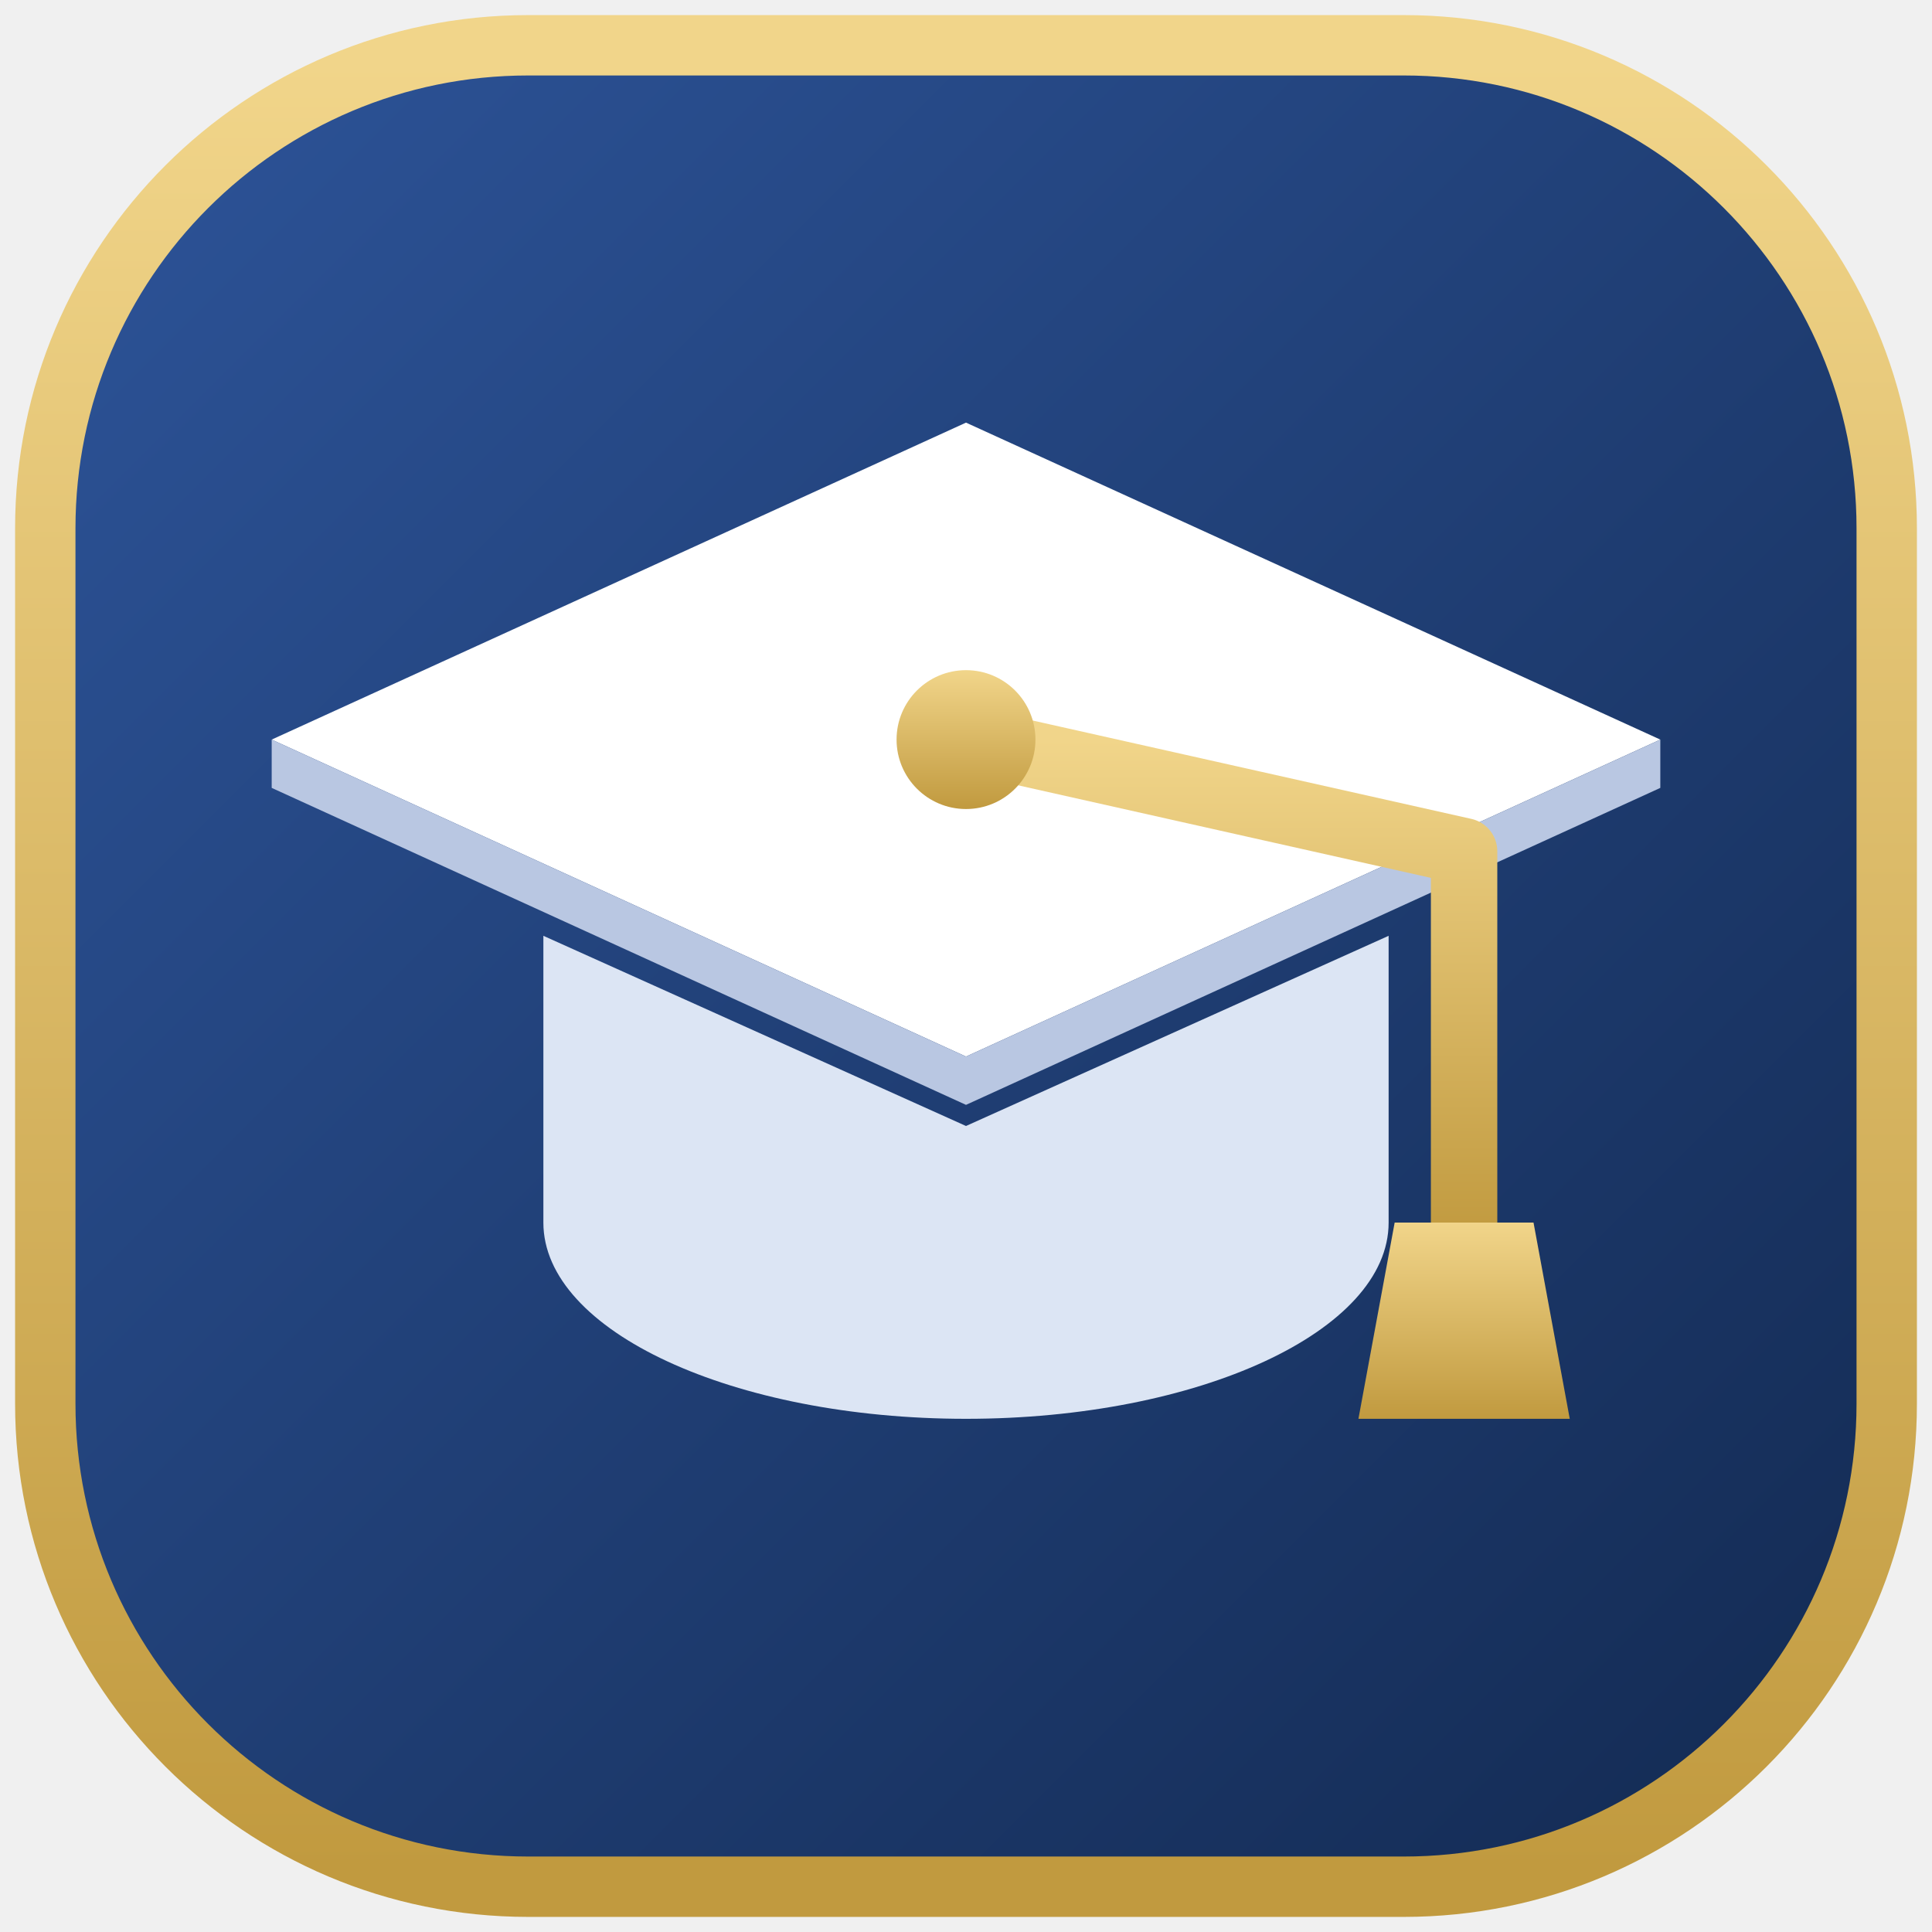
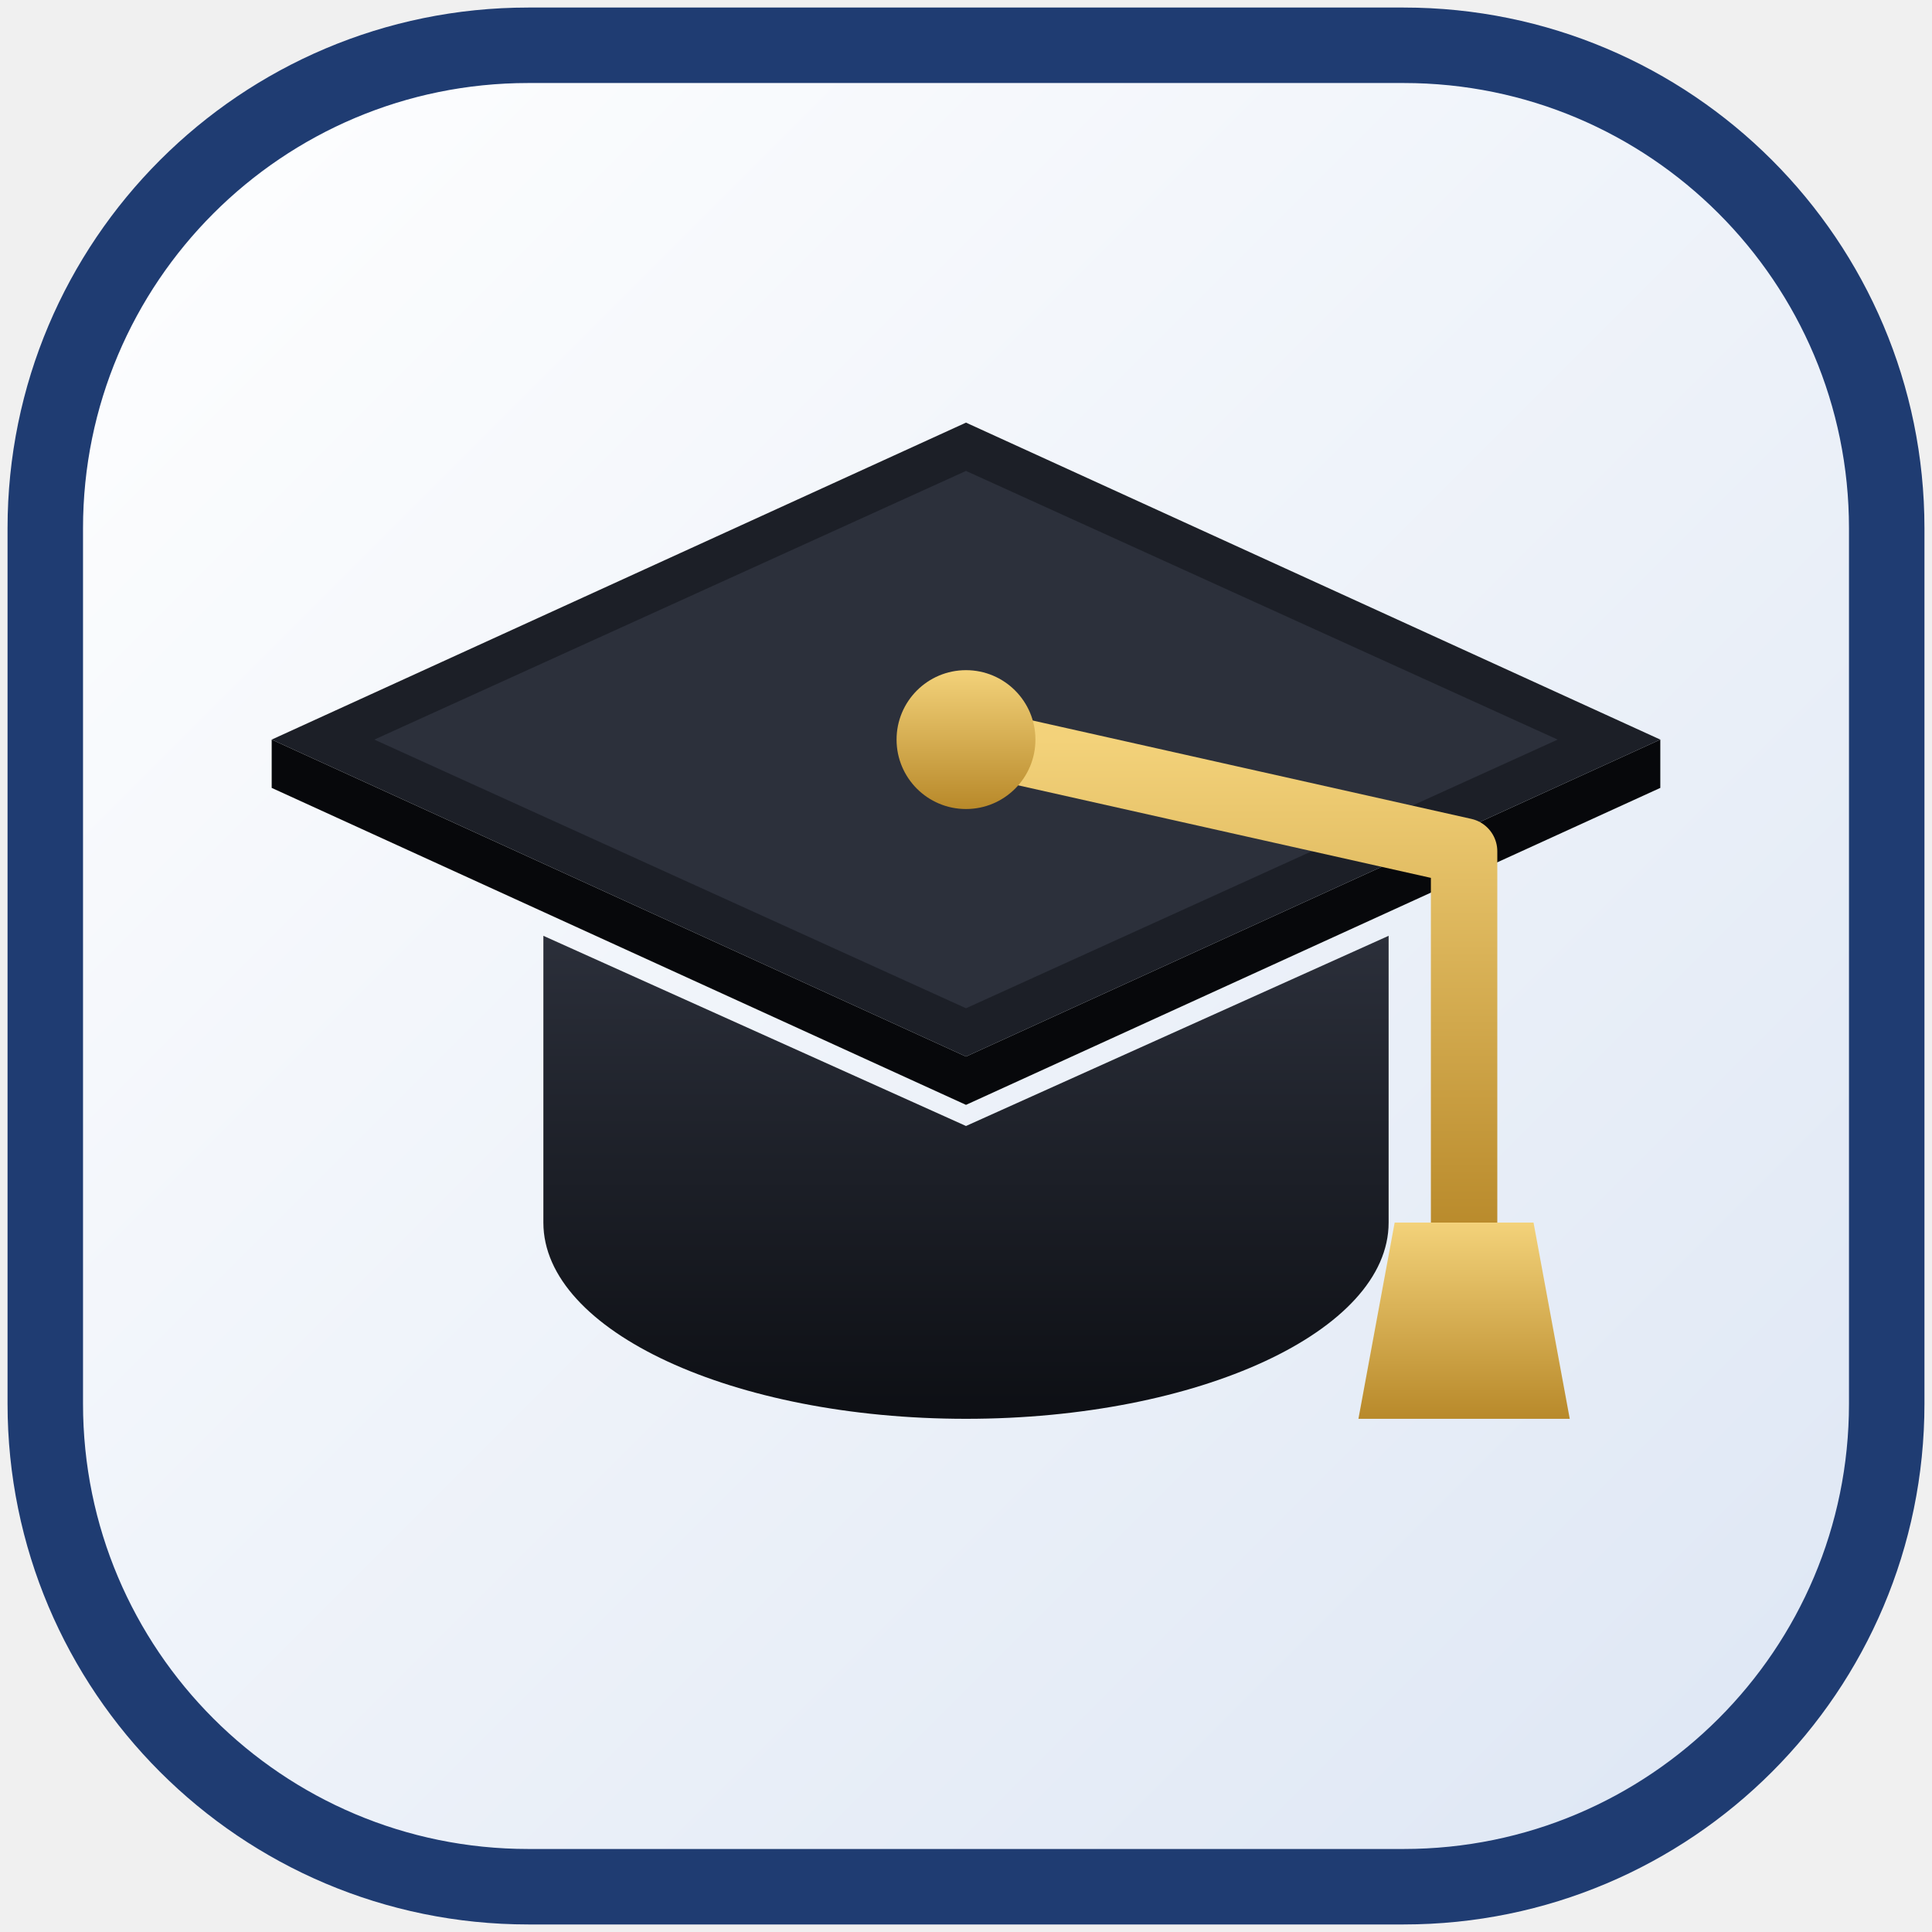
<svg xmlns="http://www.w3.org/2000/svg" viewBox="0 0 64 64">
  <defs>
    <linearGradient id="bg" x1="0" y1="0" x2="1" y2="1">
-       <stop offset="0" stop-color="#2d5499" />
-       <stop offset="1" stop-color="#132a52" />
+       <stop offset="0" stop-color="#ffffff" />
+       <stop offset="1" stop-color="#dde6f4" />
    </linearGradient>
    <linearGradient id="gold" x1="0" y1="0" x2="0" y2="1">
-       <stop offset="0" stop-color="#f1d58a" />
-       <stop offset="1" stop-color="#c19a3f" />
+       <stop offset="0" stop-color="#f3d27a" />
+       <stop offset="1" stop-color="#b8892a" />
+     </linearGradient>
+     <linearGradient id="cap" x1="0" y1="0" x2="0" y2="1">
+       <stop offset="0" stop-color="#2b2f3a" />
+       <stop offset="1" stop-color="#0d0f14" />
    </linearGradient>
  </defs>
-   <rect x="1.5" y="1.5" width="61" height="61" rx="16" fill="url(#bg)" stroke="url(#gold)" stroke-width="2" />
-   <path d="M18 31v9.5c0 3.6 6.3 6.5 14 6.5s14-2.9 14-6.5V31l-14 6.3z" fill="#dce5f4" />
-   <path d="M32 14 55 24.5 32 35 9 24.5z" fill="#ffffff" />
-   <path d="M32 35 55 24.5v1.6L32 36.6 9 26.1v-1.6z" fill="#b9c7e2" />
+   <rect x="1.5" y="1.5" width="61" height="61" rx="16" fill="url(#bg)" stroke="#1f3c72" stroke-width="2.5" />
+   <path d="M18 31v9.5c0 3.6 6.3 6.5 14 6.5s14-2.9 14-6.5V31l-14 6.3z" fill="url(#cap)" />
+   <path d="M32 14 55 24.5 32 35 9 24.5z" fill="#1c1f27" />
+   <path d="M32 15.6 51.6 24.5 32 33.4 12.4 24.5z" fill="#2c303b" />
+   <path d="M32 35 55 24.5v1.6L32 36.6 9 26.1v-1.6z" fill="#07080b" />
  <path d="M32 24.5 48.5 28.2V41" fill="none" stroke="url(#gold)" stroke-width="2.2" stroke-linecap="round" stroke-linejoin="round" />
  <circle cx="32" cy="24.5" r="2.3" fill="url(#gold)" />
  <path d="M46.2 40.5h4.6l1.2 6.5h-7z" fill="url(#gold)" />
</svg>
